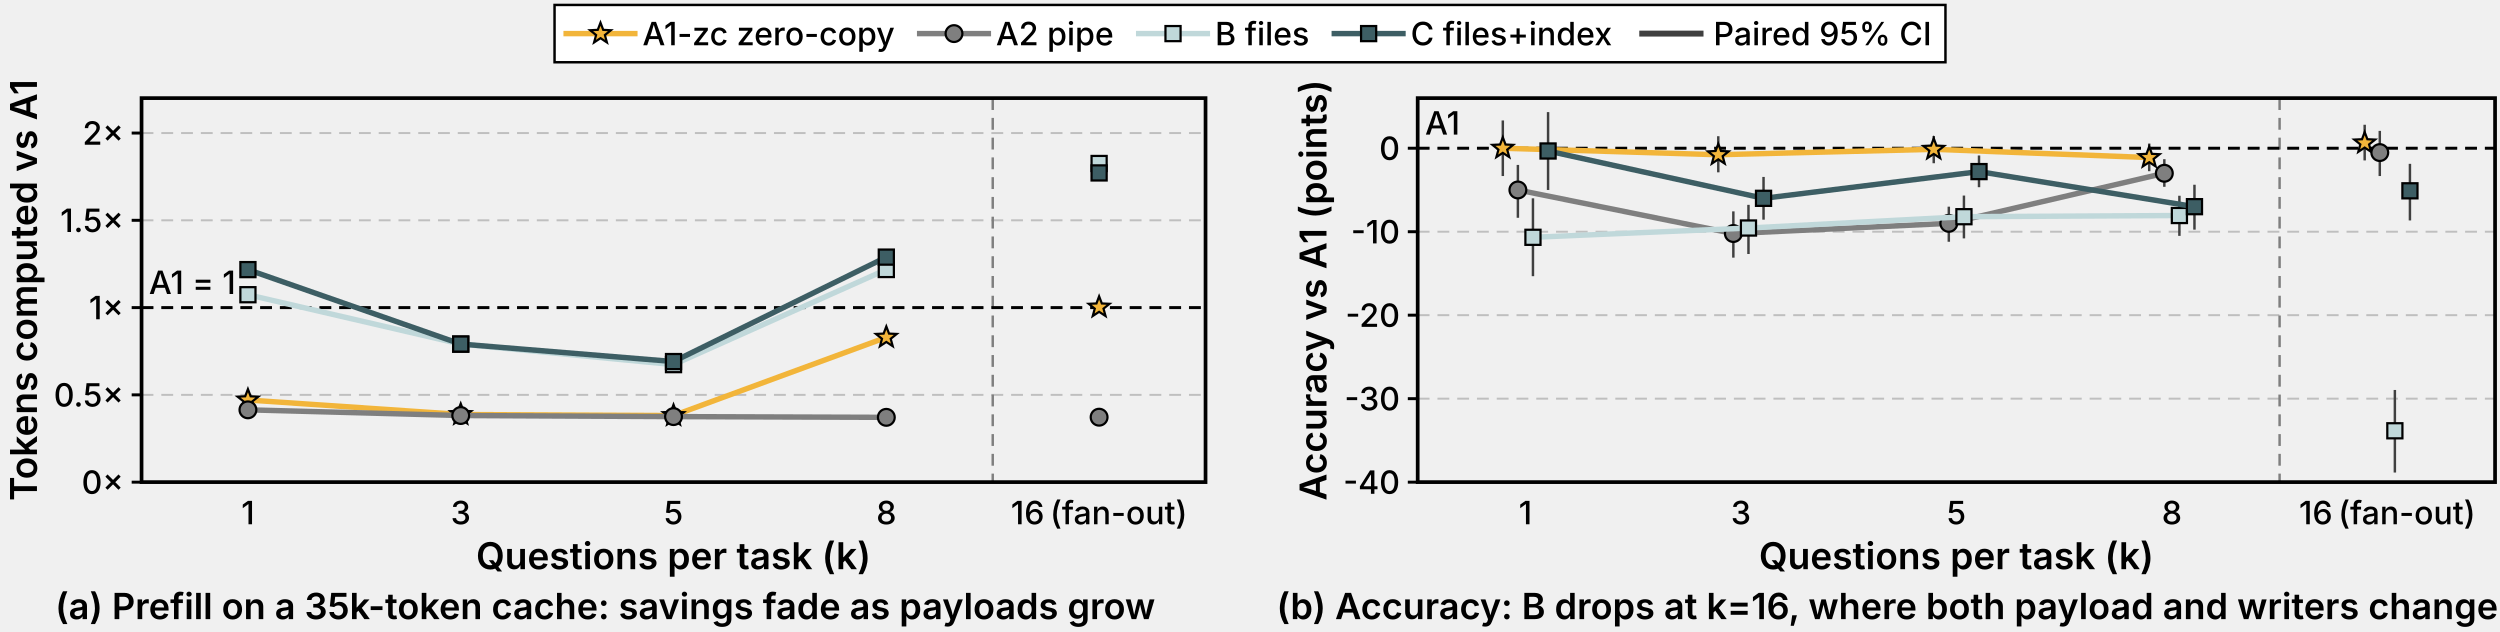
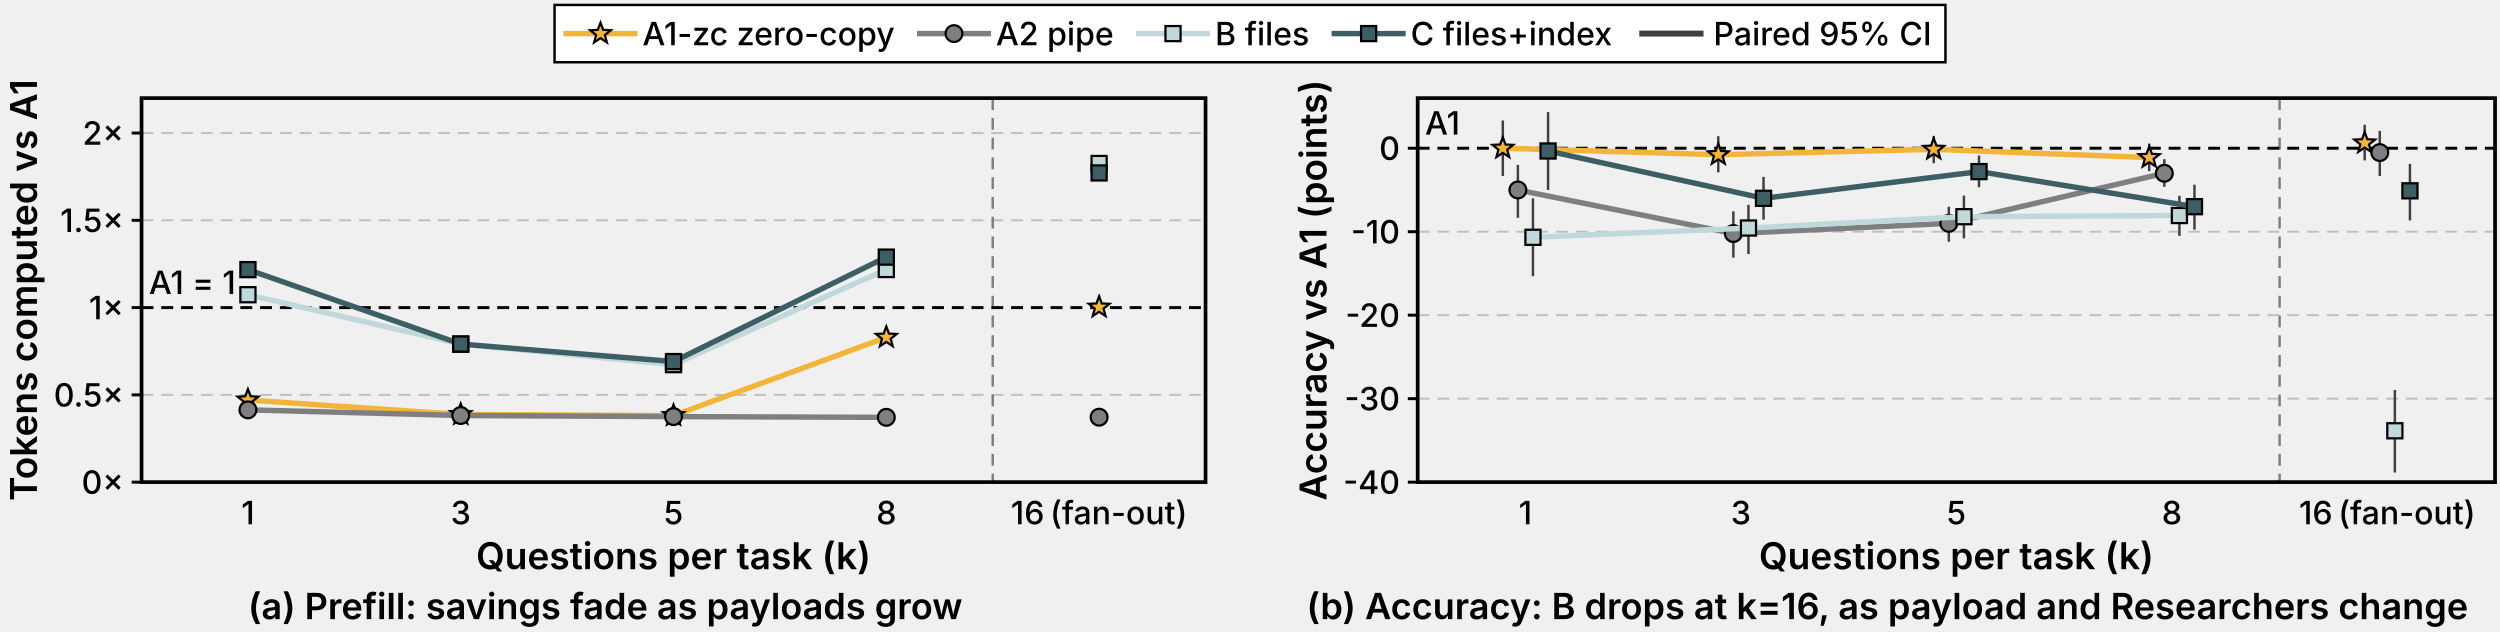
<svg xmlns="http://www.w3.org/2000/svg" width="506pt" height="127.84pt" viewBox="0 0 506 127.84">
  <defs>
-     <clipPath id="plot93200">
+     <clipPath id="plot22864">
      <rect x="28.65" y="19.86" width="215.35" height="77.72" />
    </clipPath>
-     <clipPath id="plot99248">
+     <clipPath id="plot28912">
      <rect x="286.94" y="19.86" width="218.06" height="77.72" />
    </clipPath>
  </defs>
  <line x1="28.65" y1="79.92" x2="244" y2="79.92" stroke="#BFBFBF" stroke-width="0.4" stroke-dasharray="2.4 1.6" />
  <line x1="28.65" y1="62.26" x2="244" y2="62.26" stroke="#BFBFBF" stroke-width="0.4" stroke-dasharray="2.4 1.6" />
  <line x1="28.65" y1="44.59" x2="244" y2="44.59" stroke="#BFBFBF" stroke-width="0.4" stroke-dasharray="2.4 1.6" />
  <line x1="28.65" y1="26.93" x2="244" y2="26.93" stroke="#BFBFBF" stroke-width="0.4" stroke-dasharray="2.4 1.6" />
  <line x1="200.93" y1="19.86" x2="200.93" y2="97.59" stroke="#7F7F7F" stroke-width="0.5" stroke-dasharray="2.4 1.6" />
  <path d="M28.65,62.26 L244,62.26" fill="none" stroke="#000000" stroke-width="0.6" stroke-dasharray="2.4 1.6" stroke-linejoin="miter" stroke-linecap="butt" />
  <text font-family="Inter">
    <tspan x="30.15" y="59.5" font-size="6.5" font-weight="500" fill="#000000">A1</tspan>
    <tspan x="38.93" y="59.5" font-size="6.5" font-weight="500" fill="#000000">=</tspan>
    <tspan x="45.01" y="59.5" font-size="6.5" font-weight="500" fill="#000000">1</tspan>
  </text>
-   <path d="M50.18,80.96 L93.25,83.9 L136.32,84.11 L179.39,68.28" fill="none" stroke="#F2B53A" stroke-width="1.1" stroke-linejoin="round" stroke-linecap="round" clip-path="url(#plot93200)" />
+   <path d="M50.18,80.96 L93.25,83.9 L136.32,84.11 L179.39,68.28" fill="none" stroke="#F2B53A" stroke-width="1.1" stroke-linejoin="round" stroke-linecap="round" clip-path="url(#plot22864)" />
  <polygon points="50.18,78.75 50.73,80.21 52.29,80.28 51.07,81.25 51.48,82.75 50.18,81.9 48.89,82.75 49.3,81.25 48.08,80.28 49.63,80.21" fill="#F2B53A" stroke="#000000" stroke-width="0.45" />
  <polygon points="93.25,81.69 93.8,83.15 95.36,83.22 94.14,84.19 94.55,85.69 93.25,84.84 91.96,85.69 92.37,84.19 91.15,83.22 92.7,83.15" fill="#F2B53A" stroke="#000000" stroke-width="0.45" />
  <polygon points="136.32,81.9 136.87,83.36 138.43,83.43 137.21,84.4 137.62,85.9 136.32,85.05 135.03,85.9 135.44,84.4 134.22,83.43 135.78,83.36" fill="#F2B53A" stroke="#000000" stroke-width="0.45" />
  <polygon points="179.39,66.07 179.94,67.52 181.5,67.59 180.28,68.57 180.69,70.07 179.39,69.21 178.1,70.07 178.51,68.57 177.29,67.59 178.85,67.52" fill="#F2B53A" stroke="#000000" stroke-width="0.45" />
-   <path d="M222.46,62.18" fill="none" stroke="#F2B53A" stroke-width="1.1" stroke-linejoin="round" stroke-linecap="round" clip-path="url(#plot93200)" />
+   <path d="M222.46,62.18" fill="none" stroke="#F2B53A" stroke-width="1.1" stroke-linejoin="round" stroke-linecap="round" clip-path="url(#plot22864)" />
  <polygon points="222.46,59.97 223.01,61.42 224.57,61.49 223.35,62.47 223.76,63.96 222.46,63.11 221.17,63.96 221.58,62.47 220.36,61.49 221.92,61.42" fill="#F2B53A" stroke="#000000" stroke-width="0.45" />
-   <path d="M50.18,82.95 L93.25,84.1 L136.32,84.32 L179.39,84.47" fill="none" stroke="#7F7F7F" stroke-width="1.1" stroke-linejoin="round" stroke-linecap="round" clip-path="url(#plot93200)" />
+   <path d="M50.18,82.95 L93.25,84.1 L136.32,84.32 L179.39,84.47" fill="none" stroke="#7F7F7F" stroke-width="1.1" stroke-linejoin="round" stroke-linecap="round" clip-path="url(#plot22864)" />
  <circle cx="50.18" cy="82.95" r="1.7" fill="#7F7F7F" stroke="#000000" stroke-width="0.45" />
  <circle cx="93.25" cy="84.1" r="1.7" fill="#7F7F7F" stroke="#000000" stroke-width="0.45" />
  <circle cx="136.32" cy="84.32" r="1.7" fill="#7F7F7F" stroke="#000000" stroke-width="0.45" />
  <circle cx="179.39" cy="84.47" r="1.7" fill="#7F7F7F" stroke="#000000" stroke-width="0.45" />
-   <path d="M222.46,84.44" fill="none" stroke="#7F7F7F" stroke-width="1.1" stroke-linejoin="round" stroke-linecap="round" clip-path="url(#plot93200)" />
+   <path d="M222.46,84.44" fill="none" stroke="#7F7F7F" stroke-width="1.1" stroke-linejoin="round" stroke-linecap="round" clip-path="url(#plot22864)" />
  <circle cx="222.46" cy="84.44" r="1.7" fill="#7F7F7F" stroke="#000000" stroke-width="0.45" />
-   <path d="M50.18,59.65 L93.25,69.65 L136.32,73.8 L179.39,54.55" fill="none" stroke="#C0D8DA" stroke-width="1.1" stroke-linejoin="round" stroke-linecap="round" clip-path="url(#plot93200)" />
+   <path d="M50.18,59.65 L93.25,69.65 L136.32,73.8 L179.39,54.55" fill="none" stroke="#C0D8DA" stroke-width="1.1" stroke-linejoin="round" stroke-linecap="round" clip-path="url(#plot22864)" />
  <rect x="48.65" y="58.12" width="3.06" height="3.06" fill="#C0D8DA" stroke="#000000" stroke-width="0.45" />
  <rect x="91.72" y="68.12" width="3.06" height="3.06" fill="#C0D8DA" stroke="#000000" stroke-width="0.45" />
  <rect x="134.79" y="72.27" width="3.06" height="3.06" fill="#C0D8DA" stroke="#000000" stroke-width="0.45" />
  <rect x="177.86" y="53.02" width="3.06" height="3.06" fill="#C0D8DA" stroke="#000000" stroke-width="0.45" />
-   <path d="M222.46,33.09" fill="none" stroke="#C0D8DA" stroke-width="1.1" stroke-linejoin="round" stroke-linecap="round" clip-path="url(#plot93200)" />
+   <path d="M222.46,33.09" fill="none" stroke="#C0D8DA" stroke-width="1.1" stroke-linejoin="round" stroke-linecap="round" clip-path="url(#plot22864)" />
  <rect x="220.93" y="31.56" width="3.06" height="3.06" fill="#C0D8DA" stroke="#000000" stroke-width="0.45" />
-   <path d="M50.18,54.57 L93.25,69.64 L136.32,73.18 L179.39,52.04" fill="none" stroke="#3D5E64" stroke-width="1.1" stroke-linejoin="round" stroke-linecap="round" clip-path="url(#plot93200)" />
+   <path d="M50.18,54.57 L93.25,69.64 L136.32,73.18 L179.39,52.04" fill="none" stroke="#3D5E64" stroke-width="1.1" stroke-linejoin="round" stroke-linecap="round" clip-path="url(#plot22864)" />
  <rect x="48.65" y="53.04" width="3.06" height="3.06" fill="#3D5E64" stroke="#000000" stroke-width="0.45" />
  <rect x="91.72" y="68.11" width="3.06" height="3.06" fill="#3D5E64" stroke="#000000" stroke-width="0.45" />
  <rect x="134.79" y="71.65" width="3.06" height="3.06" fill="#3D5E64" stroke="#000000" stroke-width="0.45" />
  <rect x="177.86" y="50.51" width="3.06" height="3.06" fill="#3D5E64" stroke="#000000" stroke-width="0.45" />
-   <path d="M222.46,35" fill="none" stroke="#3D5E64" stroke-width="1.1" stroke-linejoin="round" stroke-linecap="round" clip-path="url(#plot93200)" />
+   <path d="M222.46,35" fill="none" stroke="#3D5E64" stroke-width="1.1" stroke-linejoin="round" stroke-linecap="round" clip-path="url(#plot22864)" />
  <rect x="220.93" y="33.47" width="3.06" height="3.06" fill="#3D5E64" stroke="#000000" stroke-width="0.45" />
  <text font-family="Inter">
-     <tspan x="11.18" y="125.31" font-size="7.3" font-weight="600" fill="#000000">(a)</tspan>
-     <tspan x="22.66" y="125.31" font-size="7.3" font-weight="600" fill="#000000">Prefill</tspan>
-     <tspan x="44.87" y="125.31" font-size="7.3" font-weight="600" fill="#000000">on</tspan>
-     <tspan x="55.62" y="125.31" font-size="7.3" font-weight="600" fill="#000000">a</tspan>
-     <tspan x="61.65" y="125.31" font-size="7.3" font-weight="600" fill="#000000">35k-token</tspan>
-     <tspan x="99.49" y="125.31" font-size="7.3" font-weight="600" fill="#000000">cache:</tspan>
-     <tspan x="125.21" y="125.31" font-size="7.3" font-weight="600" fill="#000000">savings</tspan>
-     <tspan x="154.37" y="125.31" font-size="7.3" font-weight="600" fill="#000000">fade</tspan>
-     <tspan x="171.98" y="125.31" font-size="7.3" font-weight="600" fill="#000000">as</tspan>
-     <tspan x="182.02" y="125.31" font-size="7.3" font-weight="600" fill="#000000">payloads</tspan>
-     <tspan x="216.06" y="125.31" font-size="7.3" font-weight="600" fill="#000000">grow</tspan>
+     <tspan x="50.19" y="125.31" font-size="7.3" font-weight="600" fill="#000000">(a)</tspan>
+     <tspan x="61.66" y="125.31" font-size="7.3" font-weight="600" fill="#000000">Prefill:</tspan>
+     <tspan x="86.2" y="125.31" font-size="7.3" font-weight="600" fill="#000000">savings</tspan>
+     <tspan x="115.36" y="125.31" font-size="7.3" font-weight="600" fill="#000000">fade</tspan>
+     <tspan x="132.97" y="125.31" font-size="7.3" font-weight="600" fill="#000000">as</tspan>
+     <tspan x="143.01" y="125.31" font-size="7.3" font-weight="600" fill="#000000">payloads</tspan>
+     <tspan x="177.05" y="125.31" font-size="7.3" font-weight="600" fill="#000000">grow</tspan>
  </text>
  <line x1="286.94" y1="80.69" x2="505" y2="80.69" stroke="#BFBFBF" stroke-width="0.4" stroke-dasharray="2.4 1.6" />
  <line x1="286.94" y1="63.79" x2="505" y2="63.79" stroke="#BFBFBF" stroke-width="0.4" stroke-dasharray="2.4 1.6" />
  <line x1="286.94" y1="46.9" x2="505" y2="46.9" stroke="#BFBFBF" stroke-width="0.4" stroke-dasharray="2.4 1.6" />
  <line x1="286.94" y1="30" x2="505" y2="30" stroke="#BFBFBF" stroke-width="0.4" stroke-dasharray="2.4 1.6" />
  <line x1="461.39" y1="19.86" x2="461.39" y2="97.59" stroke="#7F7F7F" stroke-width="0.5" stroke-dasharray="2.4 1.6" />
  <path d="M286.94,30 L505,30" fill="none" stroke="#000000" stroke-width="0.6" stroke-dasharray="2.4 1.6" stroke-linejoin="miter" stroke-linecap="butt" />
  <text font-family="Inter">
    <tspan x="288.44" y="27.24" font-size="6.5" font-weight="500" fill="#000000">A1</tspan>
  </text>
  <path d="M304.17,24.38 L304.17,35.63" fill="none" stroke="#404040" stroke-width="0.5" stroke-linejoin="miter" stroke-linecap="butt" />
  <path d="M347.78,27.57 L347.78,34.88" fill="none" stroke="#404040" stroke-width="0.5" stroke-linejoin="miter" stroke-linecap="butt" />
  <path d="M391.39,27.52 L391.39,33.04" fill="none" stroke="#404040" stroke-width="0.5" stroke-linejoin="miter" stroke-linecap="butt" />
  <path d="M435,29.06 L435,34.65" fill="none" stroke="#404040" stroke-width="0.5" stroke-linejoin="miter" stroke-linecap="butt" />
  <path d="M478.61,25.25 L478.61,32.47" fill="none" stroke="#404040" stroke-width="0.5" stroke-linejoin="miter" stroke-linecap="butt" />
-   <path d="M304.17,30 L347.78,31.32 L391.39,30.22 L435,31.89" fill="none" stroke="#F2B53A" stroke-width="1.1" stroke-linejoin="round" stroke-linecap="round" clip-path="url(#plot99248)" />
+   <path d="M304.17,30 L347.78,31.32 L391.39,30.22 L435,31.89" fill="none" stroke="#F2B53A" stroke-width="1.1" stroke-linejoin="round" stroke-linecap="round" clip-path="url(#plot28912)" />
  <polygon points="304.17,27.79 304.72,29.25 306.27,29.32 305.06,30.29 305.47,31.79 304.17,30.94 302.87,31.79 303.28,30.29 302.07,29.32 303.62,29.25" fill="#F2B53A" stroke="#000000" stroke-width="0.45" />
  <polygon points="347.78,29.11 348.33,30.56 349.88,30.64 348.67,31.61 349.08,33.11 347.78,32.25 346.48,33.11 346.89,31.61 345.68,30.64 347.23,30.56" fill="#F2B53A" stroke="#000000" stroke-width="0.45" />
  <polygon points="391.39,28.01 391.94,29.47 393.49,29.54 392.28,30.51 392.69,32.01 391.39,31.16 390.09,32.01 390.5,30.51 389.29,29.54 390.84,29.47" fill="#F2B53A" stroke="#000000" stroke-width="0.45" />
  <polygon points="435,29.68 435.55,31.14 437.11,31.21 435.89,32.18 436.3,33.68 435,32.83 433.7,33.68 434.11,32.18 432.9,31.21 434.45,31.14" fill="#F2B53A" stroke="#000000" stroke-width="0.45" />
-   <path d="M478.61,28.94" fill="none" stroke="#F2B53A" stroke-width="1.1" stroke-linejoin="round" stroke-linecap="round" clip-path="url(#plot99248)" />
+   <path d="M478.61,28.94" fill="none" stroke="#F2B53A" stroke-width="1.1" stroke-linejoin="round" stroke-linecap="round" clip-path="url(#plot28912)" />
  <polygon points="478.61,26.73 479.16,28.18 480.72,28.25 479.5,29.23 479.91,30.73 478.61,29.87 477.32,30.73 477.73,29.23 476.51,28.25 478.07,28.18" fill="#F2B53A" stroke="#000000" stroke-width="0.45" />
  <path d="M307.22,33.38 L307.22,44.08" fill="none" stroke="#404040" stroke-width="0.5" stroke-linejoin="miter" stroke-linecap="butt" />
  <path d="M350.83,42.78 L350.83,52.15" fill="none" stroke="#404040" stroke-width="0.5" stroke-linejoin="miter" stroke-linecap="butt" />
  <path d="M394.44,41.83 L394.44,48.93" fill="none" stroke="#404040" stroke-width="0.5" stroke-linejoin="miter" stroke-linecap="butt" />
  <path d="M438.06,32.22 L438.06,37.81" fill="none" stroke="#404040" stroke-width="0.5" stroke-linejoin="miter" stroke-linecap="butt" />
  <path d="M481.67,26.49 L481.67,35.63" fill="none" stroke="#404040" stroke-width="0.5" stroke-linejoin="miter" stroke-linecap="butt" />
-   <path d="M307.22,38.45 L350.83,47.27 L394.44,45.21 L438.06,35.07" fill="none" stroke="#7F7F7F" stroke-width="1.1" stroke-linejoin="round" stroke-linecap="round" clip-path="url(#plot99248)" />
+   <path d="M307.22,38.45 L350.83,47.27 L394.44,45.21 L438.06,35.07" fill="none" stroke="#7F7F7F" stroke-width="1.1" stroke-linejoin="round" stroke-linecap="round" clip-path="url(#plot28912)" />
  <circle cx="307.22" cy="38.45" r="1.7" fill="#7F7F7F" stroke="#000000" stroke-width="0.45" />
  <circle cx="350.83" cy="47.27" r="1.7" fill="#7F7F7F" stroke="#000000" stroke-width="0.45" />
  <circle cx="394.44" cy="45.21" r="1.7" fill="#7F7F7F" stroke="#000000" stroke-width="0.45" />
  <circle cx="438.06" cy="35.07" r="1.7" fill="#7F7F7F" stroke="#000000" stroke-width="0.45" />
-   <path d="M481.67,30.88" fill="none" stroke="#7F7F7F" stroke-width="1.1" stroke-linejoin="round" stroke-linecap="round" clip-path="url(#plot99248)" />
+   <path d="M481.67,30.88" fill="none" stroke="#7F7F7F" stroke-width="1.1" stroke-linejoin="round" stroke-linecap="round" clip-path="url(#plot28912)" />
  <circle cx="481.67" cy="30.88" r="1.7" fill="#7F7F7F" stroke="#000000" stroke-width="0.45" />
  <path d="M310.27,40.14 L310.27,55.9" fill="none" stroke="#404040" stroke-width="0.5" stroke-linejoin="miter" stroke-linecap="butt" />
  <path d="M353.89,41.46 L353.89,51.41" fill="none" stroke="#404040" stroke-width="0.5" stroke-linejoin="miter" stroke-linecap="butt" />
  <path d="M397.5,39.58 L397.5,48.25" fill="none" stroke="#404040" stroke-width="0.5" stroke-linejoin="miter" stroke-linecap="butt" />
  <path d="M441.11,39.62 L441.11,47.74" fill="none" stroke="#404040" stroke-width="0.5" stroke-linejoin="miter" stroke-linecap="butt" />
  <path d="M484.72,78.93 L484.72,95.64" fill="none" stroke="#404040" stroke-width="0.5" stroke-linejoin="miter" stroke-linecap="butt" />
-   <path d="M310.27,48.03 L353.89,46.15 L397.5,43.86 L441.11,43.62" fill="none" stroke="#C0D8DA" stroke-width="1.1" stroke-linejoin="round" stroke-linecap="round" clip-path="url(#plot99248)" />
+   <path d="M310.27,48.03 L353.89,46.15 L397.5,43.86 L441.11,43.62" fill="none" stroke="#C0D8DA" stroke-width="1.1" stroke-linejoin="round" stroke-linecap="round" clip-path="url(#plot28912)" />
  <rect x="308.74" y="46.5" width="3.06" height="3.06" fill="#C0D8DA" stroke="#000000" stroke-width="0.45" />
  <rect x="352.36" y="44.62" width="3.06" height="3.06" fill="#C0D8DA" stroke="#000000" stroke-width="0.45" />
  <rect x="395.97" y="42.33" width="3.06" height="3.06" fill="#C0D8DA" stroke="#000000" stroke-width="0.45" />
  <rect x="439.58" y="42.09" width="3.06" height="3.06" fill="#C0D8DA" stroke="#000000" stroke-width="0.45" />
-   <path d="M484.72,87.19" fill="none" stroke="#C0D8DA" stroke-width="1.1" stroke-linejoin="round" stroke-linecap="round" clip-path="url(#plot99248)" />
+   <path d="M484.72,87.19" fill="none" stroke="#C0D8DA" stroke-width="1.1" stroke-linejoin="round" stroke-linecap="round" clip-path="url(#plot28912)" />
  <rect x="483.19" y="85.66" width="3.06" height="3.06" fill="#C0D8DA" stroke="#000000" stroke-width="0.45" />
  <path d="M313.33,22.69 L313.33,38.45" fill="none" stroke="#404040" stroke-width="0.5" stroke-linejoin="miter" stroke-linecap="butt" />
  <path d="M356.94,35.81 L356.94,44.46" fill="none" stroke="#404040" stroke-width="0.5" stroke-linejoin="miter" stroke-linecap="butt" />
  <path d="M400.55,31.47 L400.55,37.89" fill="none" stroke="#404040" stroke-width="0.5" stroke-linejoin="miter" stroke-linecap="butt" />
  <path d="M444.16,37.39 L444.16,46.48" fill="none" stroke="#404040" stroke-width="0.5" stroke-linejoin="miter" stroke-linecap="butt" />
  <path d="M487.77,33.16 L487.77,44.62" fill="none" stroke="#404040" stroke-width="0.5" stroke-linejoin="miter" stroke-linecap="butt" />
-   <path d="M313.33,30.56 L356.94,40.14 L400.55,34.73 L444.16,41.83" fill="none" stroke="#3D5E64" stroke-width="1.1" stroke-linejoin="round" stroke-linecap="round" clip-path="url(#plot99248)" />
+   <path d="M313.33,30.56 L356.94,40.14 L400.55,34.73 L444.16,41.83" fill="none" stroke="#3D5E64" stroke-width="1.1" stroke-linejoin="round" stroke-linecap="round" clip-path="url(#plot28912)" />
  <rect x="311.8" y="29.03" width="3.06" height="3.06" fill="#3D5E64" stroke="#000000" stroke-width="0.45" />
  <rect x="355.41" y="38.61" width="3.06" height="3.06" fill="#3D5E64" stroke="#000000" stroke-width="0.45" />
  <rect x="399.02" y="33.2" width="3.06" height="3.06" fill="#3D5E64" stroke="#000000" stroke-width="0.45" />
  <rect x="442.63" y="40.3" width="3.06" height="3.06" fill="#3D5E64" stroke="#000000" stroke-width="0.45" />
-   <path d="M487.77,38.62" fill="none" stroke="#3D5E64" stroke-width="1.1" stroke-linejoin="round" stroke-linecap="round" clip-path="url(#plot99248)" />
+   <path d="M487.77,38.62" fill="none" stroke="#3D5E64" stroke-width="1.1" stroke-linejoin="round" stroke-linecap="round" clip-path="url(#plot28912)" />
  <rect x="486.24" y="37.09" width="3.06" height="3.06" fill="#3D5E64" stroke="#000000" stroke-width="0.45" />
  <text font-family="Inter">
-     <tspan x="258.38" y="125.31" font-size="7.3" font-weight="600" fill="#000000">(b)</tspan>
-     <tspan x="270.22" y="125.31" font-size="7.3" font-weight="600" fill="#000000">Accuracy:</tspan>
-     <tspan x="308" y="125.31" font-size="7.3" font-weight="600" fill="#000000">B</tspan>
-     <tspan x="314.65" y="125.31" font-size="7.3" font-weight="600" fill="#000000">drops</tspan>
-     <tspan x="336.79" y="125.31" font-size="7.3" font-weight="600" fill="#000000">at</tspan>
-     <tspan x="345.4" y="125.31" font-size="7.3" font-weight="600" fill="#000000">k=16,</tspan>
-     <tspan x="366.02" y="125.31" font-size="7.3" font-weight="600" fill="#000000">where</tspan>
-     <tspan x="389.82" y="125.31" font-size="7.3" font-weight="600" fill="#000000">both</tspan>
-     <tspan x="407.72" y="125.31" font-size="7.3" font-weight="600" fill="#000000">payload</tspan>
-     <tspan x="437.75" y="125.31" font-size="7.3" font-weight="600" fill="#000000">and</tspan>
-     <tspan x="452.8" y="125.31" font-size="7.3" font-weight="600" fill="#000000">writers</tspan>
-     <tspan x="479.35" y="125.31" font-size="7.3" font-weight="600" fill="#000000">change</tspan>
+     <tspan x="264.44" y="125.31" font-size="7.3" font-weight="600" fill="#000000">(b)</tspan>
+     <tspan x="276.28" y="125.31" font-size="7.3" font-weight="600" fill="#000000">Accuracy:</tspan>
+     <tspan x="314.06" y="125.31" font-size="7.3" font-weight="600" fill="#000000">B</tspan>
+     <tspan x="320.71" y="125.31" font-size="7.3" font-weight="600" fill="#000000">drops</tspan>
+     <tspan x="342.85" y="125.31" font-size="7.3" font-weight="600" fill="#000000">at</tspan>
+     <tspan x="351.46" y="125.31" font-size="7.3" font-weight="600" fill="#000000">k=16,</tspan>
+     <tspan x="372.07" y="125.31" font-size="7.3" font-weight="600" fill="#000000">as</tspan>
+     <tspan x="382.12" y="125.31" font-size="7.3" font-weight="600" fill="#000000">payload</tspan>
+     <tspan x="412.14" y="125.31" font-size="7.3" font-weight="600" fill="#000000">and</tspan>
+     <tspan x="427.2" y="125.31" font-size="7.3" font-weight="600" fill="#000000">Researchers</tspan>
+     <tspan x="473.29" y="125.31" font-size="7.3" font-weight="600" fill="#000000">change</tspan>
  </text>
  <rect x="112.24" y="1" width="281.52" height="11.6" fill="white" stroke="#000" stroke-width="0.5" />
  <line x1="114.04" y1="6.8" x2="129.04" y2="6.8" stroke="#F2B53A" stroke-width="1.1" />
  <polygon points="121.54,4.59 122.09,6.04 123.64,6.12 122.43,7.09 122.84,8.59 121.54,7.73 120.24,8.59 120.65,7.09 119.44,6.12 120.99,6.04" fill="#F2B53A" stroke="#000000" stroke-width="0.45" />
  <text font-family="Inter">
    <tspan x="130.04" y="9.16" font-size="6.5" font-weight="500" fill="#000000">A1-zc</tspan>
    <tspan x="149.11" y="9.16" font-size="6.5" font-weight="500" fill="#000000">zero-copy</tspan>
  </text>
  <line x1="185.59" y1="6.8" x2="200.59" y2="6.8" stroke="#7F7F7F" stroke-width="1.1" />
  <circle cx="193.09" cy="6.8" r="1.7" fill="#7F7F7F" stroke="#000000" stroke-width="0.45" />
  <text font-family="Inter">
    <tspan x="201.59" y="9.16" font-size="6.5" font-weight="500" fill="#000000">A2</tspan>
    <tspan x="211.93" y="9.16" font-size="6.5" font-weight="500" fill="#000000">pipe</tspan>
  </text>
  <line x1="229.92" y1="6.8" x2="244.92" y2="6.8" stroke="#C0D8DA" stroke-width="1.1" />
  <rect x="235.89" y="5.27" width="3.06" height="3.06" fill="#C0D8DA" stroke="#000000" stroke-width="0.45" />
  <text font-family="Inter">
    <tspan x="245.92" y="9.16" font-size="6.5" font-weight="500" fill="#000000">B</tspan>
    <tspan x="251.93" y="9.16" font-size="6.5" font-weight="500" fill="#000000">files</tspan>
  </text>
  <line x1="269.51" y1="6.8" x2="284.51" y2="6.8" stroke="#3D5E64" stroke-width="1.1" />
  <rect x="275.48" y="5.27" width="3.06" height="3.06" fill="#3D5E64" stroke="#000000" stroke-width="0.45" />
  <text font-family="Inter">
    <tspan x="285.51" y="9.16" font-size="6.5" font-weight="500" fill="#000000">C</tspan>
    <tspan x="292.01" y="9.16" font-size="6.5" font-weight="500" fill="#000000">files+index</tspan>
  </text>
  <line x1="331.79" y1="6.8" x2="344.79" y2="6.8" stroke="#404040" stroke-width="1.2" />
  <text font-family="Inter">
    <tspan x="346.79" y="9.16" font-size="6.5" font-weight="500" fill="#000000">Paired</tspan>
    <tspan x="368.22" y="9.16" font-size="6.5" font-weight="500" fill="#000000">95%</tspan>
    <tspan x="384.42" y="9.16" font-size="6.5" font-weight="500" fill="#000000">CI</tspan>
  </text>
  <rect x="28.65" y="19.86" width="215.35" height="77.72" fill="none" stroke="#000" stroke-width="0.75" />
  <line x1="26.65" y1="97.59" x2="28.65" y2="97.59" stroke="#000" stroke-width="0.6" />
  <text font-family="Inter">
    <tspan x="16.51" y="99.95" font-size="6.5" font-weight="500" fill="#000000">0×</tspan>
  </text>
  <line x1="26.65" y1="79.92" x2="28.65" y2="79.92" stroke="#000" stroke-width="0.6" />
  <text font-family="Inter">
    <tspan x="10.88" y="82.29" font-size="6.5" font-weight="500" fill="#000000">0.5×</tspan>
  </text>
  <line x1="26.65" y1="62.26" x2="28.65" y2="62.26" stroke="#000" stroke-width="0.6" />
  <text font-family="Inter">
    <tspan x="18.01" y="64.62" font-size="6.5" font-weight="500" fill="#000000">1×</tspan>
  </text>
  <line x1="26.65" y1="44.59" x2="28.65" y2="44.59" stroke="#000" stroke-width="0.6" />
  <text font-family="Inter">
    <tspan x="12.2" y="46.96" font-size="6.5" font-weight="500" fill="#000000">1.5×</tspan>
  </text>
  <line x1="26.65" y1="26.93" x2="28.65" y2="26.93" stroke="#000" stroke-width="0.6" />
  <text font-family="Inter">
    <tspan x="16.71" y="29.29" font-size="6.5" font-weight="500" fill="#000000">2×</tspan>
  </text>
  <text font-family="Inter" transform="rotate(-90 4.75 58.72)">
    <tspan x="-37.91" y="61.45" font-size="7.5" font-weight="600" fill="#000000">Tokens</tspan>
    <tspan x="-9.84" y="61.45" font-size="7.5" font-weight="600" fill="#000000">computed</tspan>
    <tspan x="28.7" y="61.45" font-size="7.5" font-weight="600" fill="#000000">vs</tspan>
    <tspan x="39.11" y="61.45" font-size="7.5" font-weight="600" fill="#000000">A1</tspan>
  </text>
  <text font-family="Inter">
    <tspan x="48.84" y="106.11" font-size="6.5" font-weight="500" fill="#000000">1</tspan>
  </text>
  <text font-family="Inter">
    <tspan x="91.22" y="106.11" font-size="6.5" font-weight="500" fill="#000000">3</tspan>
  </text>
  <text font-family="Inter">
    <tspan x="134.36" y="106.11" font-size="6.5" font-weight="500" fill="#000000">5</tspan>
  </text>
  <text font-family="Inter">
    <tspan x="177.35" y="106.11" font-size="6.5" font-weight="500" fill="#000000">8</tspan>
  </text>
  <text font-family="Inter">
    <tspan x="204.6" y="106.11" font-size="6.5" font-weight="500" fill="#000000">16 (fan-out)</tspan>
  </text>
  <text font-family="Inter">
    <tspan x="96.36" y="115.2" font-size="7.5" font-weight="600" fill="#000000">Questions</tspan>
    <tspan x="135.08" y="115.2" font-size="7.5" font-weight="600" fill="#000000">per</tspan>
    <tspan x="149.06" y="115.2" font-size="7.5" font-weight="600" fill="#000000">task</tspan>
    <tspan x="166.33" y="115.2" font-size="7.5" font-weight="600" fill="#000000">(k)</tspan>
  </text>
  <rect x="286.94" y="19.86" width="218.06" height="77.72" fill="none" stroke="#000" stroke-width="0.75" />
  <line x1="284.94" y1="97.59" x2="286.94" y2="97.59" stroke="#000" stroke-width="0.6" />
  <text font-family="Inter">
    <tspan x="271.88" y="99.95" font-size="6.5" font-weight="500" fill="#000000">-40</tspan>
  </text>
  <line x1="284.94" y1="80.69" x2="286.94" y2="80.69" stroke="#000" stroke-width="0.6" />
  <text font-family="Inter">
    <tspan x="272.13" y="83.05" font-size="6.5" font-weight="500" fill="#000000">-30</tspan>
  </text>
  <line x1="284.94" y1="63.79" x2="286.94" y2="63.79" stroke="#000" stroke-width="0.6" />
  <text font-family="Inter">
    <tspan x="272.33" y="66.16" font-size="6.5" font-weight="500" fill="#000000">-20</tspan>
  </text>
  <line x1="284.94" y1="46.9" x2="286.94" y2="46.9" stroke="#000" stroke-width="0.6" />
  <text font-family="Inter">
    <tspan x="273.44" y="49.26" font-size="6.5" font-weight="500" fill="#000000">-10</tspan>
  </text>
  <line x1="284.94" y1="30" x2="286.94" y2="30" stroke="#000" stroke-width="0.6" />
  <text font-family="Inter">
    <tspan x="279.15" y="32.37" font-size="6.5" font-weight="500" fill="#000000">0</tspan>
  </text>
  <text font-family="Inter" transform="rotate(-90 265.75 58.72)">
    <tspan x="223.15" y="61.45" font-size="7.5" font-weight="600" fill="#000000">Accuracy</tspan>
    <tspan x="259.57" y="61.45" font-size="7.5" font-weight="600" fill="#000000">vs</tspan>
    <tspan x="269.98" y="61.45" font-size="7.5" font-weight="600" fill="#000000">A1</tspan>
    <tspan x="280.16" y="61.45" font-size="7.5" font-weight="600" fill="#000000">(points)</tspan>
  </text>
  <text font-family="Inter">
    <tspan x="307.4" y="106.11" font-size="6.5" font-weight="500" fill="#000000">1</tspan>
  </text>
  <text font-family="Inter">
    <tspan x="350.32" y="106.11" font-size="6.5" font-weight="500" fill="#000000">3</tspan>
  </text>
  <text font-family="Inter">
    <tspan x="394.01" y="106.11" font-size="6.5" font-weight="500" fill="#000000">5</tspan>
  </text>
  <text font-family="Inter">
    <tspan x="437.54" y="106.11" font-size="6.5" font-weight="500" fill="#000000">8</tspan>
  </text>
  <text font-family="Inter">
    <tspan x="465.33" y="106.11" font-size="6.5" font-weight="500" fill="#000000">16 (fan-out)</tspan>
  </text>
  <text font-family="Inter">
    <tspan x="356.01" y="115.2" font-size="7.5" font-weight="600" fill="#000000">Questions</tspan>
    <tspan x="394.73" y="115.2" font-size="7.5" font-weight="600" fill="#000000">per</tspan>
    <tspan x="408.71" y="115.2" font-size="7.5" font-weight="600" fill="#000000">task</tspan>
    <tspan x="425.98" y="115.2" font-size="7.5" font-weight="600" fill="#000000">(k)</tspan>
  </text>
</svg>
